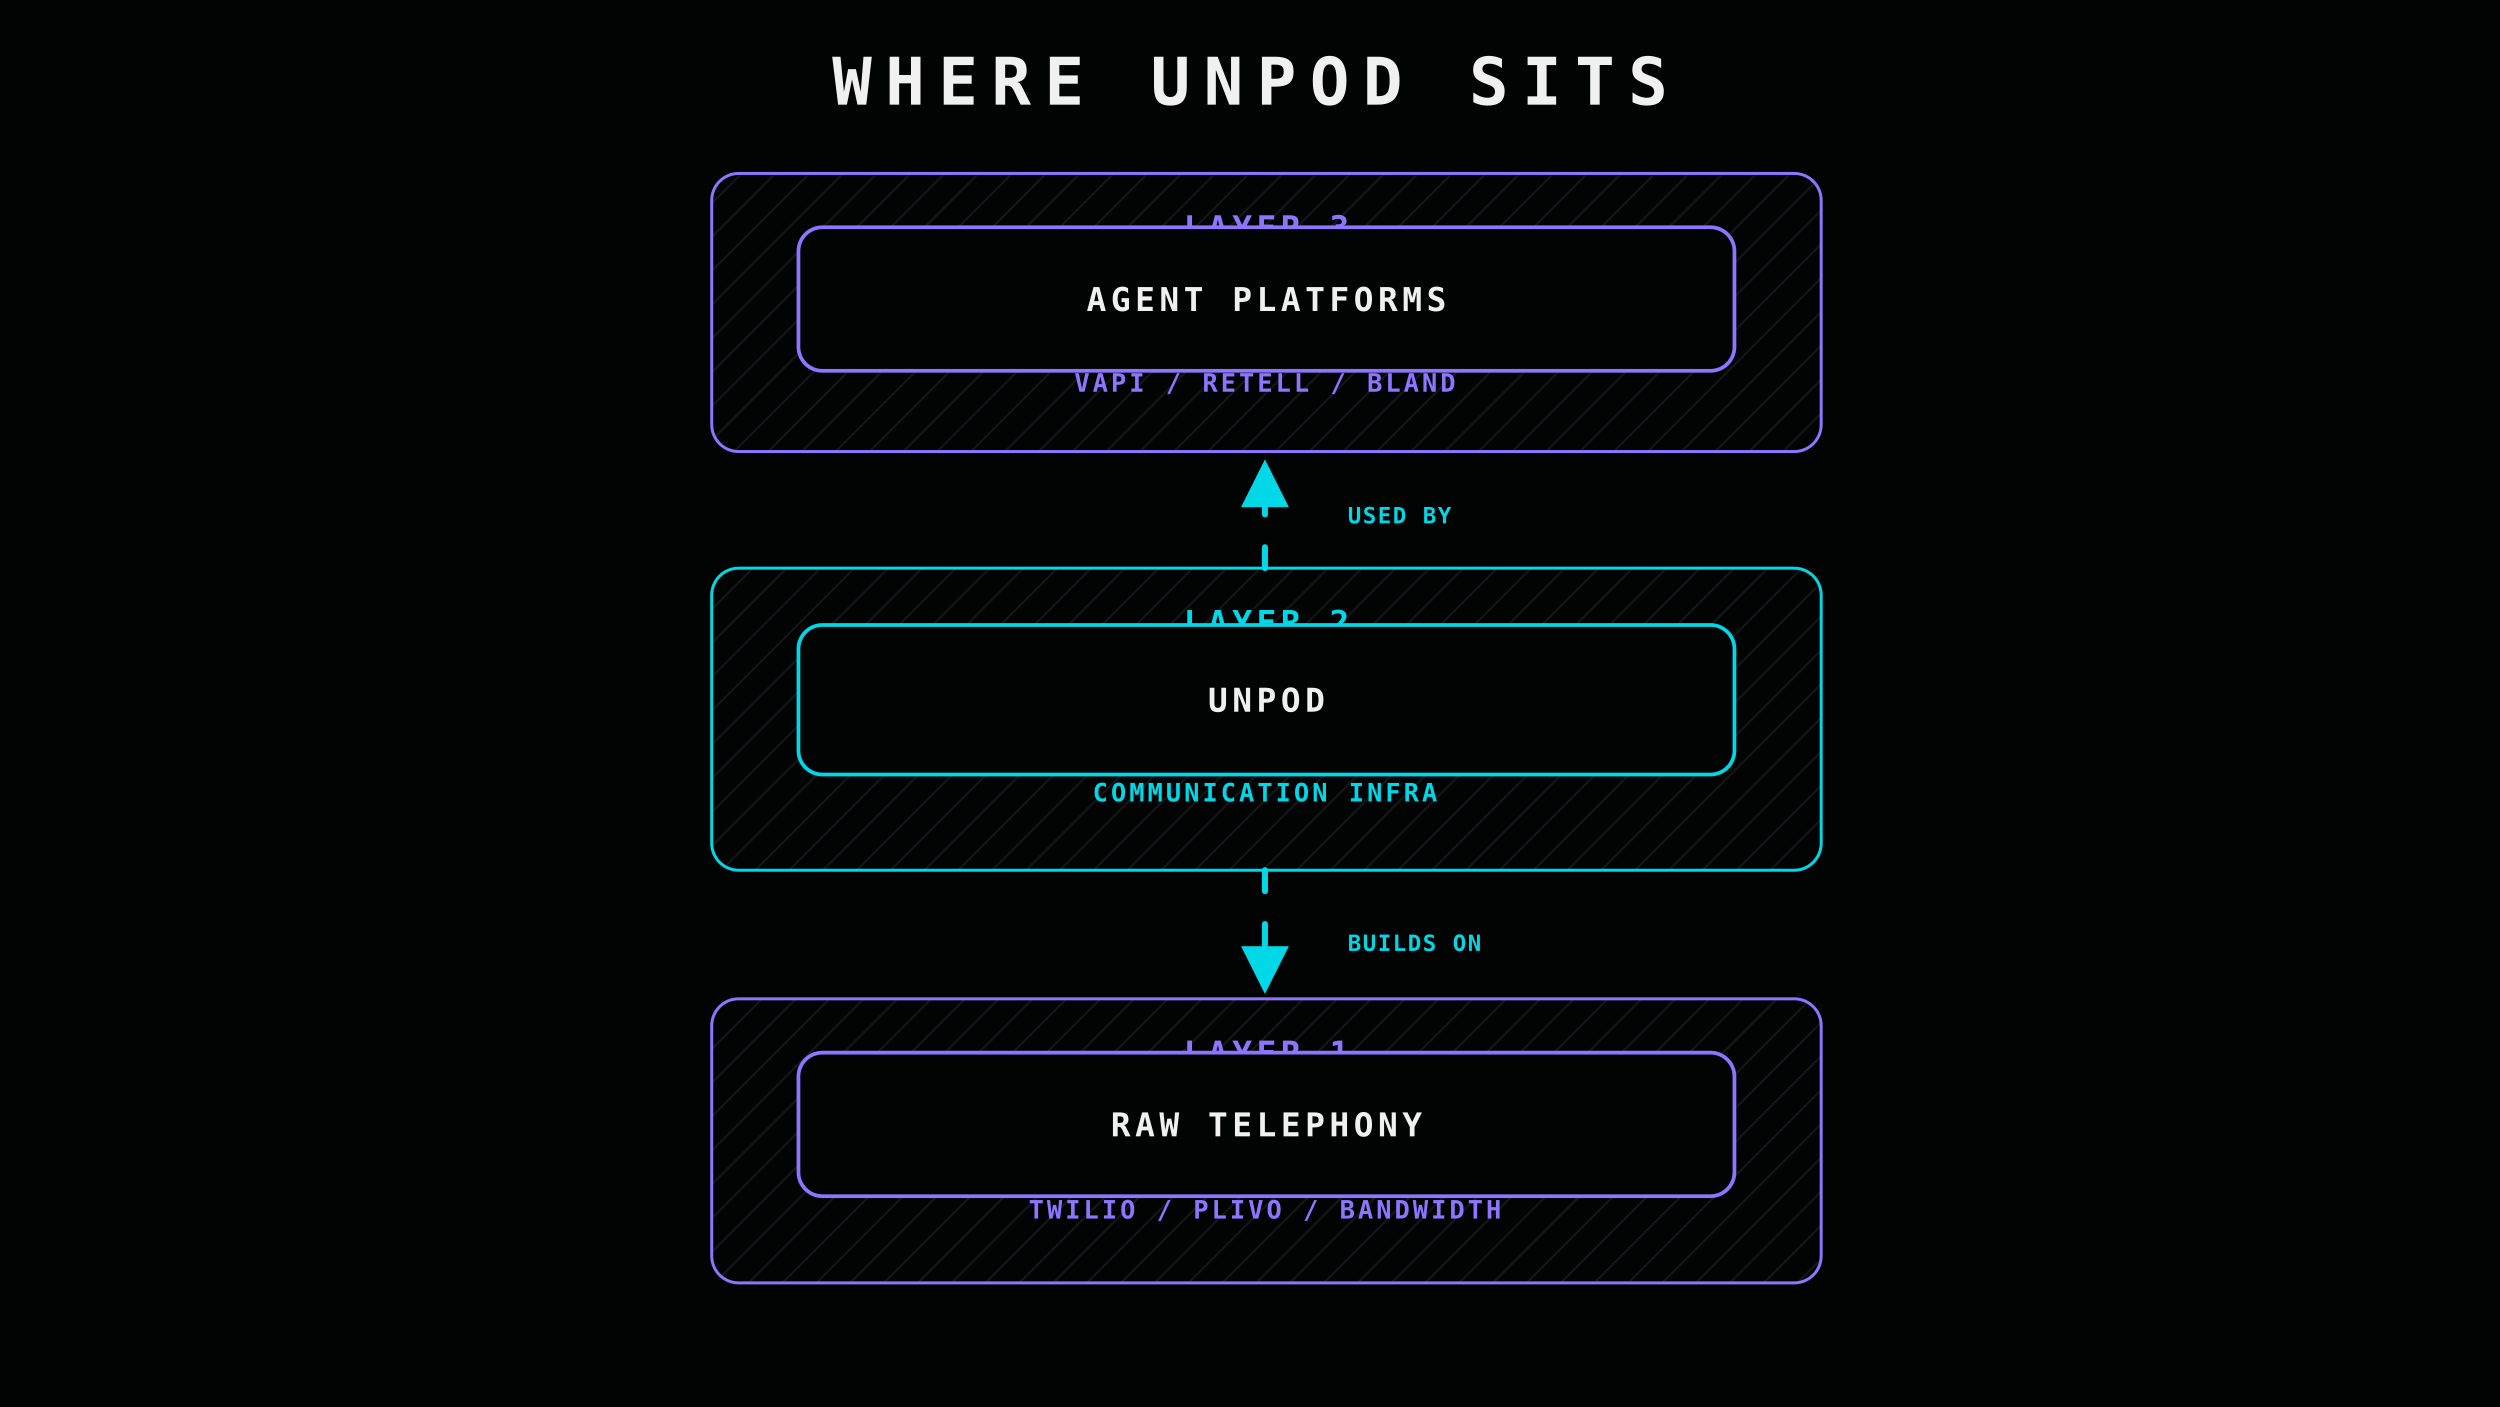
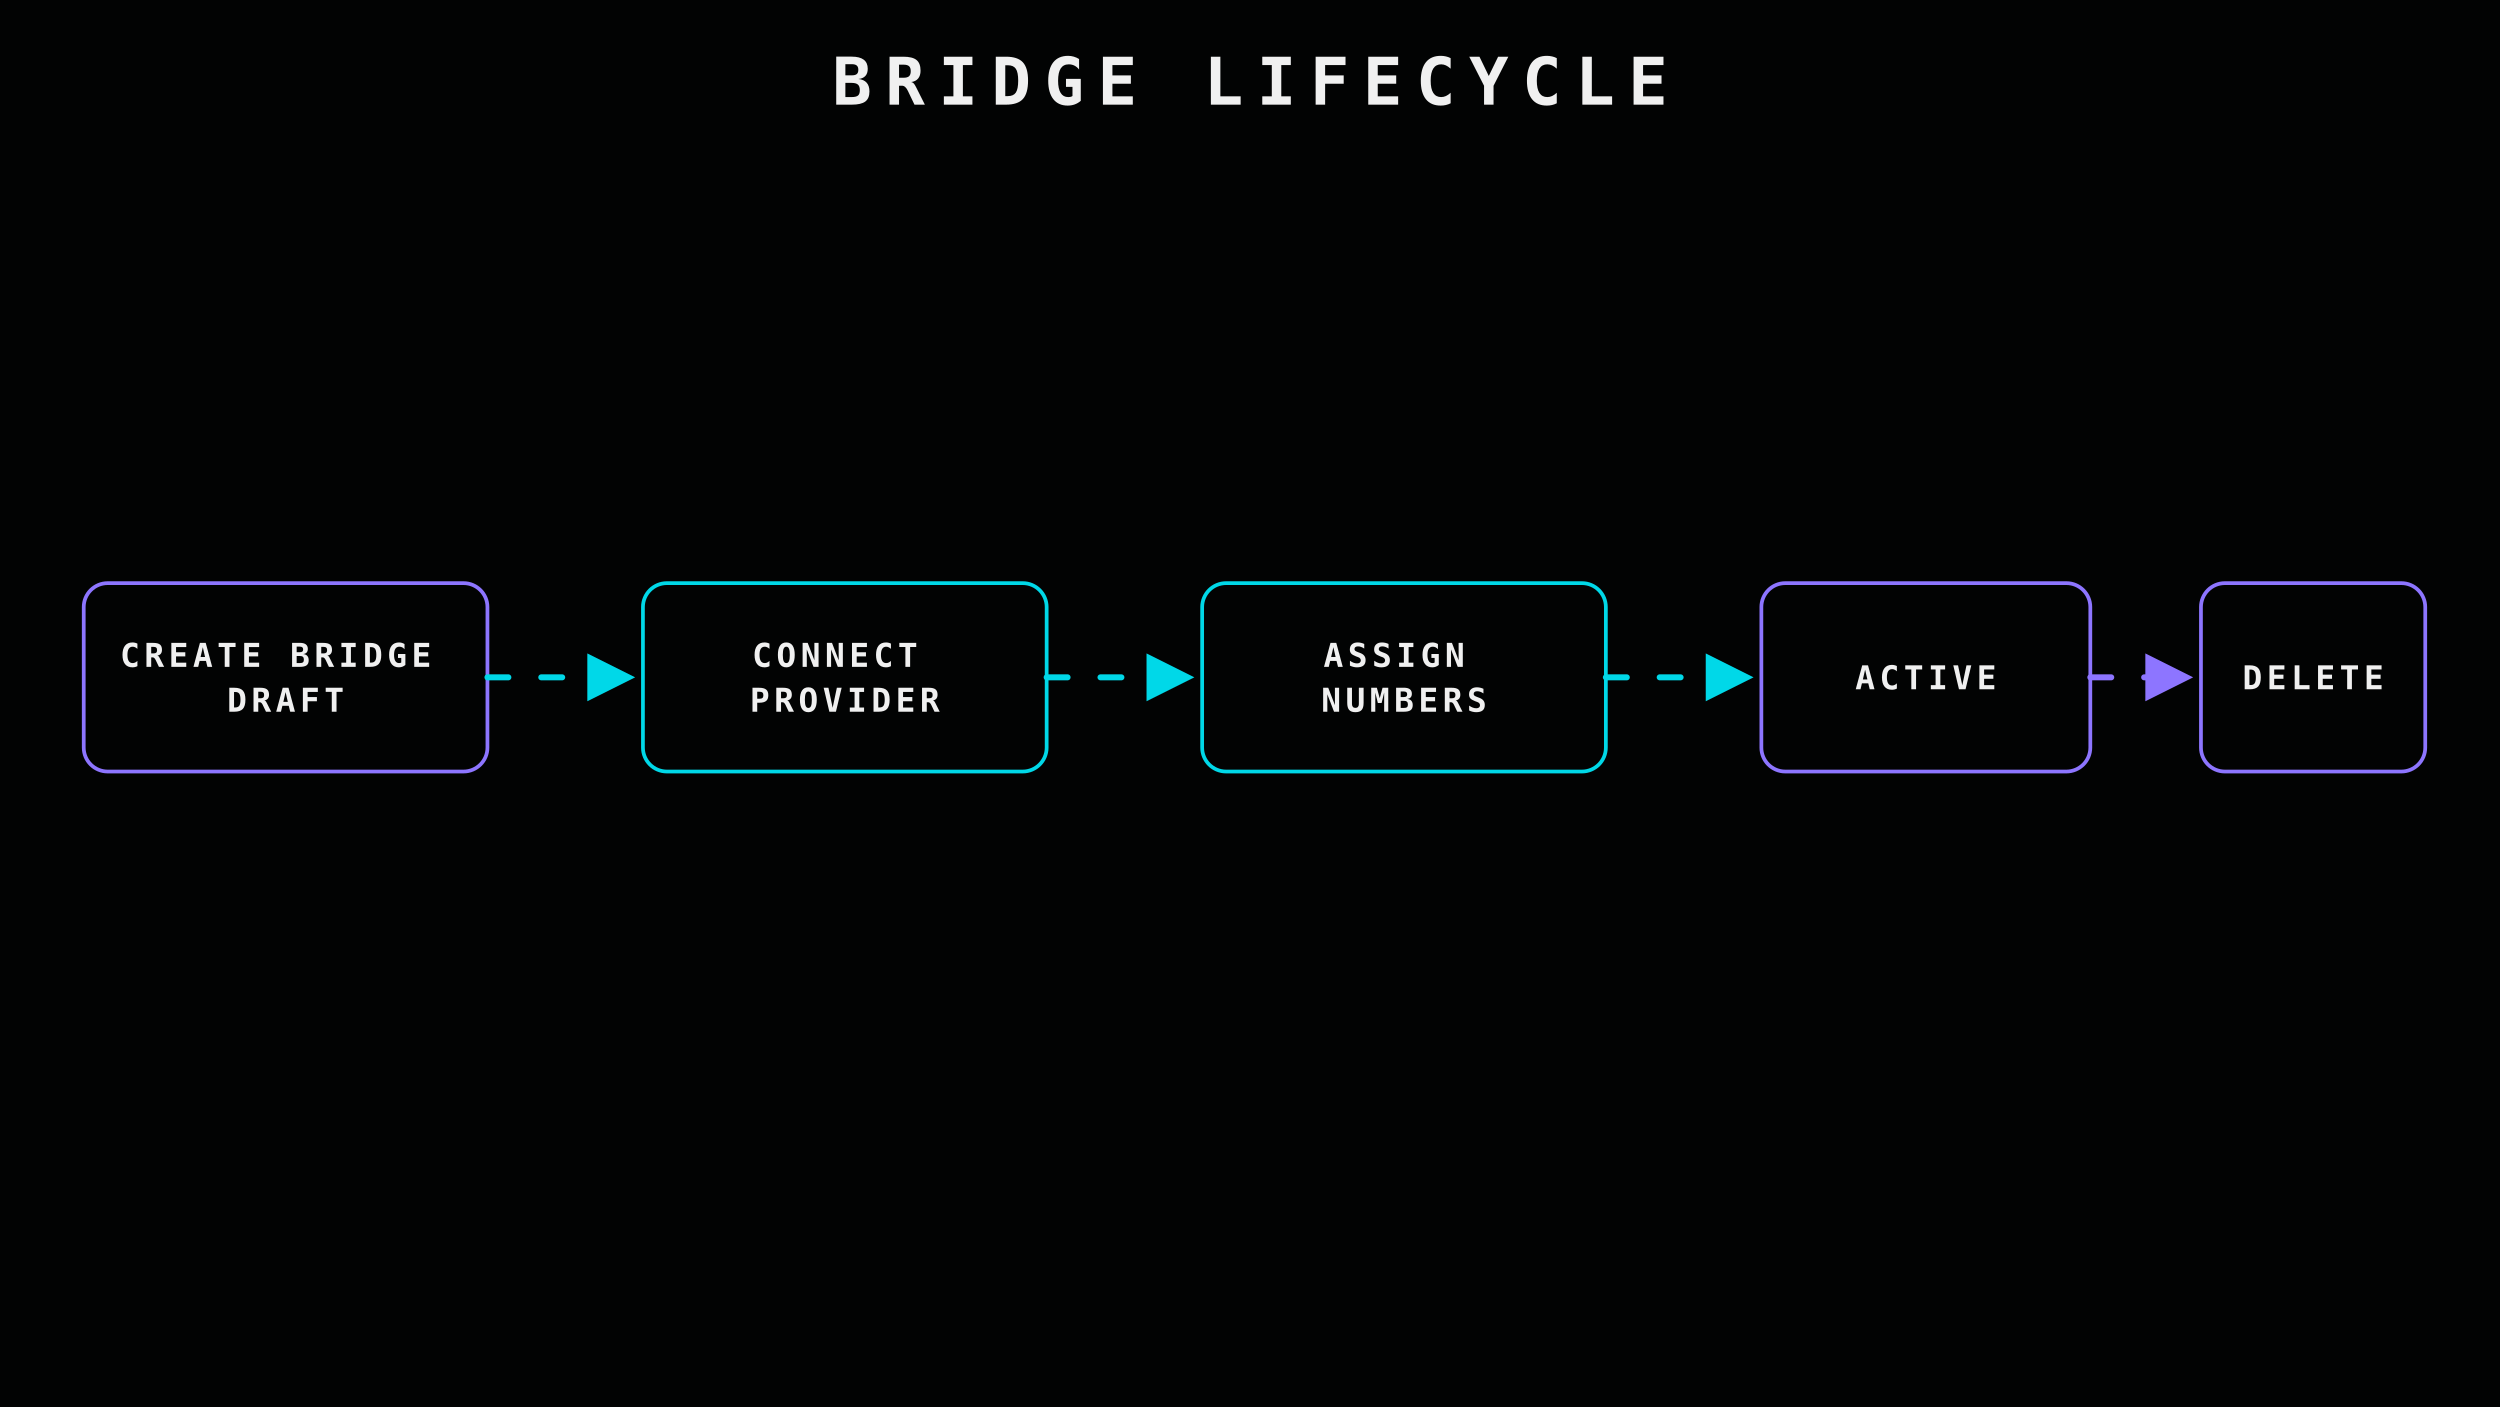
- <svg xmlns="http://www.w3.org/2000/svg" width="1672" height="941" viewBox="0 0 1672 941" role="img" aria-label="WHERE UNPOD SITS">
+ <svg xmlns="http://www.w3.org/2000/svg" width="1672" height="941" viewBox="0 0 1672 941" role="img" aria-label="BRIDGE LIFECYCLE">
  <defs>
    <pattern id="hatch" width="16" height="16" patternUnits="userSpaceOnUse" patternTransform="rotate(45)">
      <line x1="0" y1="0" x2="0" y2="16" stroke="#1a1d22" stroke-width="3" opacity="0.7" />
    </pattern>
    <filter id="glow" x="-80%" y="-80%" width="260%" height="260%">
      <feGaussianBlur stdDeviation="5" result="blur" />
      <feMerge>
        <feMergeNode in="blur" />
        <feMergeNode in="SourceGraphic" />
      </feMerge>
    </filter>
    <marker id="arrow-purple" viewBox="0 0 10 10" refX="8.5" refY="5" markerWidth="8" markerHeight="8" orient="auto-start-reverse">
      <path d="M 0 0 L 10 5 L 0 10 z" fill="#8d75ff" />
    </marker>
    <marker id="arrow-cyan" viewBox="0 0 10 10" refX="8.5" refY="5" markerWidth="8" markerHeight="8" orient="auto-start-reverse">
      <path d="M 0 0 L 10 5 L 0 10 z" fill="#00d8e8" />
    </marker>
    <style>
      svg { background: #020303; }
      .title { font: 700 44px ui-monospace, SFMono-Regular, Menlo, Consolas, monospace; fill: #f0f0f0; letter-spacing: 9px; }
      .label { font: 700 22px ui-monospace, SFMono-Regular, Menlo, Consolas, monospace; fill: #f0f0f0; letter-spacing: 3px; }
      .small { font: 700 17px ui-monospace, SFMono-Regular, Menlo, Consolas, monospace; fill: #a8abb4; letter-spacing: 2px; }
      .tiny { font: 700 15px ui-monospace, SFMono-Regular, Menlo, Consolas, monospace; fill: #a8abb4; letter-spacing: 1px; }
      .panel { fill: url(#hatch); stroke: #4a4d55; stroke-width: 2; }
      .box { fill: #020303; stroke: #4a4d55; stroke-width: 2.5; }
      .purple { stroke: #8d75ff; }
      .cyan { stroke: #00d8e8; }
      .purpleText { fill: #8d75ff; }
      .cyanText { fill: #00d8e8; }
      .flow { fill: none; stroke-width: 4; stroke-linecap: round; stroke-linejoin: round; stroke-dasharray: 14 22; animation: dash 1.8s linear infinite; }
      .flow.fast { animation-duration: 1.35s; }
      .flow.slow { animation-duration: 2.4s; }
      .dim { opacity: 0.72; }
      .pulse { filter: url(#glow); animation: pulse 1.7s ease-in-out infinite; transform-origin: center; }
      @keyframes dash { to { stroke-dashoffset: -36; } }
      @keyframes pulse { 0%, 100% { opacity: 0.55; } 50% { opacity: 1; } }
      @media (prefers-reduced-motion: reduce) {
        .flow, .pulse { animation: none; }
      }
    </style>
  </defs>
  <rect width="1672" height="941" fill="#020303" />
-   <text x="836" y="70" text-anchor="middle" class="title">WHERE UNPOD SITS</text>
-   <rect x="476" y="116" width="742" height="186" rx="18" class="panel purple" />
-   <text x="847" y="160" text-anchor="middle" class="label purpleText">
-     <tspan x="847" dy="0">LAYER 3</tspan>
+   <text x="836" y="70" text-anchor="middle" class="title">BRIDGE LIFECYCLE</text>
+   <rect x="56" y="390" width="270" height="126" rx="16" class="box purple " />
+   <text x="191" y="446" text-anchor="middle" class="label">
+     <tspan x="191" dy="0">CREATE BRIDGE</tspan>
+     <tspan x="191" dy="30">DRAFT</tspan>
  </text>
-   <rect x="534" y="152" width="626" height="96" rx="16" class="box purple " />
-   <text x="847" y="208" text-anchor="middle" class="label">
-     <tspan x="847" dy="0">AGENT PLATFORMS</tspan>
+   <rect x="430" y="390" width="270" height="126" rx="16" class="box cyan " />
+   <text x="565" y="446" text-anchor="middle" class="label">
+     <tspan x="565" dy="0">CONNECT</tspan>
+     <tspan x="565" dy="30">PROVIDER</tspan>
  </text>
-   <text x="846" y="262" text-anchor="middle" class="small purpleText">
-     <tspan x="846" dy="0">VAPI / RETELL / BLAND</tspan>
+   <rect x="804" y="390" width="270" height="126" rx="16" class="box cyan " />
+   <text x="939" y="446" text-anchor="middle" class="label">
+     <tspan x="939" dy="0">ASSIGN</tspan>
+     <tspan x="939" dy="30">NUMBERS</tspan>
  </text>
-   <rect x="476" y="380" width="742" height="202" rx="18" class="panel cyan" />
-   <text x="847" y="424" text-anchor="middle" class="label cyanText">
-     <tspan x="847" dy="0">LAYER 2</tspan>
+   <rect x="1178" y="390" width="220" height="126" rx="16" class="box purple " />
+   <text x="1288" y="461" text-anchor="middle" class="label">
+     <tspan x="1288" dy="0">ACTIVE</tspan>
  </text>
-   <rect x="534" y="418" width="626" height="100" rx="16" class="box cyan " />
-   <text x="847" y="476" text-anchor="middle" class="label">
-     <tspan x="847" dy="0">UNPOD</tspan>
+   <rect x="1472" y="390" width="150" height="126" rx="16" class="box purple " />
+   <text x="1547" y="461" text-anchor="middle" class="label">
+     <tspan x="1547" dy="0">DELETE</tspan>
  </text>
-   <text x="846" y="536" text-anchor="middle" class="small cyanText">
-     <tspan x="846" dy="0">COMMUNICATION INFRA</tspan>
-   </text>
-   <rect x="476" y="668" width="742" height="190" rx="18" class="panel purple" />
-   <text x="847" y="712" text-anchor="middle" class="label purpleText">
-     <tspan x="847" dy="0">LAYER 1</tspan>
-   </text>
-   <rect x="534" y="704" width="626" height="96" rx="16" class="box purple " />
-   <text x="847" y="760" text-anchor="middle" class="label">
-     <tspan x="847" dy="0">RAW TELEPHONY</tspan>
-   </text>
-   <text x="846" y="815" text-anchor="middle" class="small purpleText">
-     <tspan x="846" dy="0">TWILIO / PLIVO / BANDWIDTH</tspan>
-   </text>
-   <path d="M846 380 V312" class="flow cyan " stroke="#00d8e8" marker-end="url(#arrow-cyan)" />
-   <path d="M846 582 V660" class="flow cyan " stroke="#00d8e8" marker-end="url(#arrow-cyan)" />
-   <text x="936" y="350" text-anchor="middle" class="tiny cyanText">
-     <tspan x="936" dy="0">USED BY</tspan>
-   </text>
-   <text x="946" y="636" text-anchor="middle" class="tiny cyanText">
-     <tspan x="946" dy="0">BUILDS ON</tspan>
-   </text>
+   <path d="M326 453 H420" class="flow cyan " stroke="#00d8e8" marker-end="url(#arrow-cyan)" />
+   <path d="M700 453 H794" class="flow cyan " stroke="#00d8e8" marker-end="url(#arrow-cyan)" />
+   <path d="M1074 453 H1168" class="flow cyan " stroke="#00d8e8" marker-end="url(#arrow-cyan)" />
+   <path d="M1398 453 H1462" class="flow purple " stroke="#8d75ff" marker-end="url(#arrow-purple)" />
</svg>
